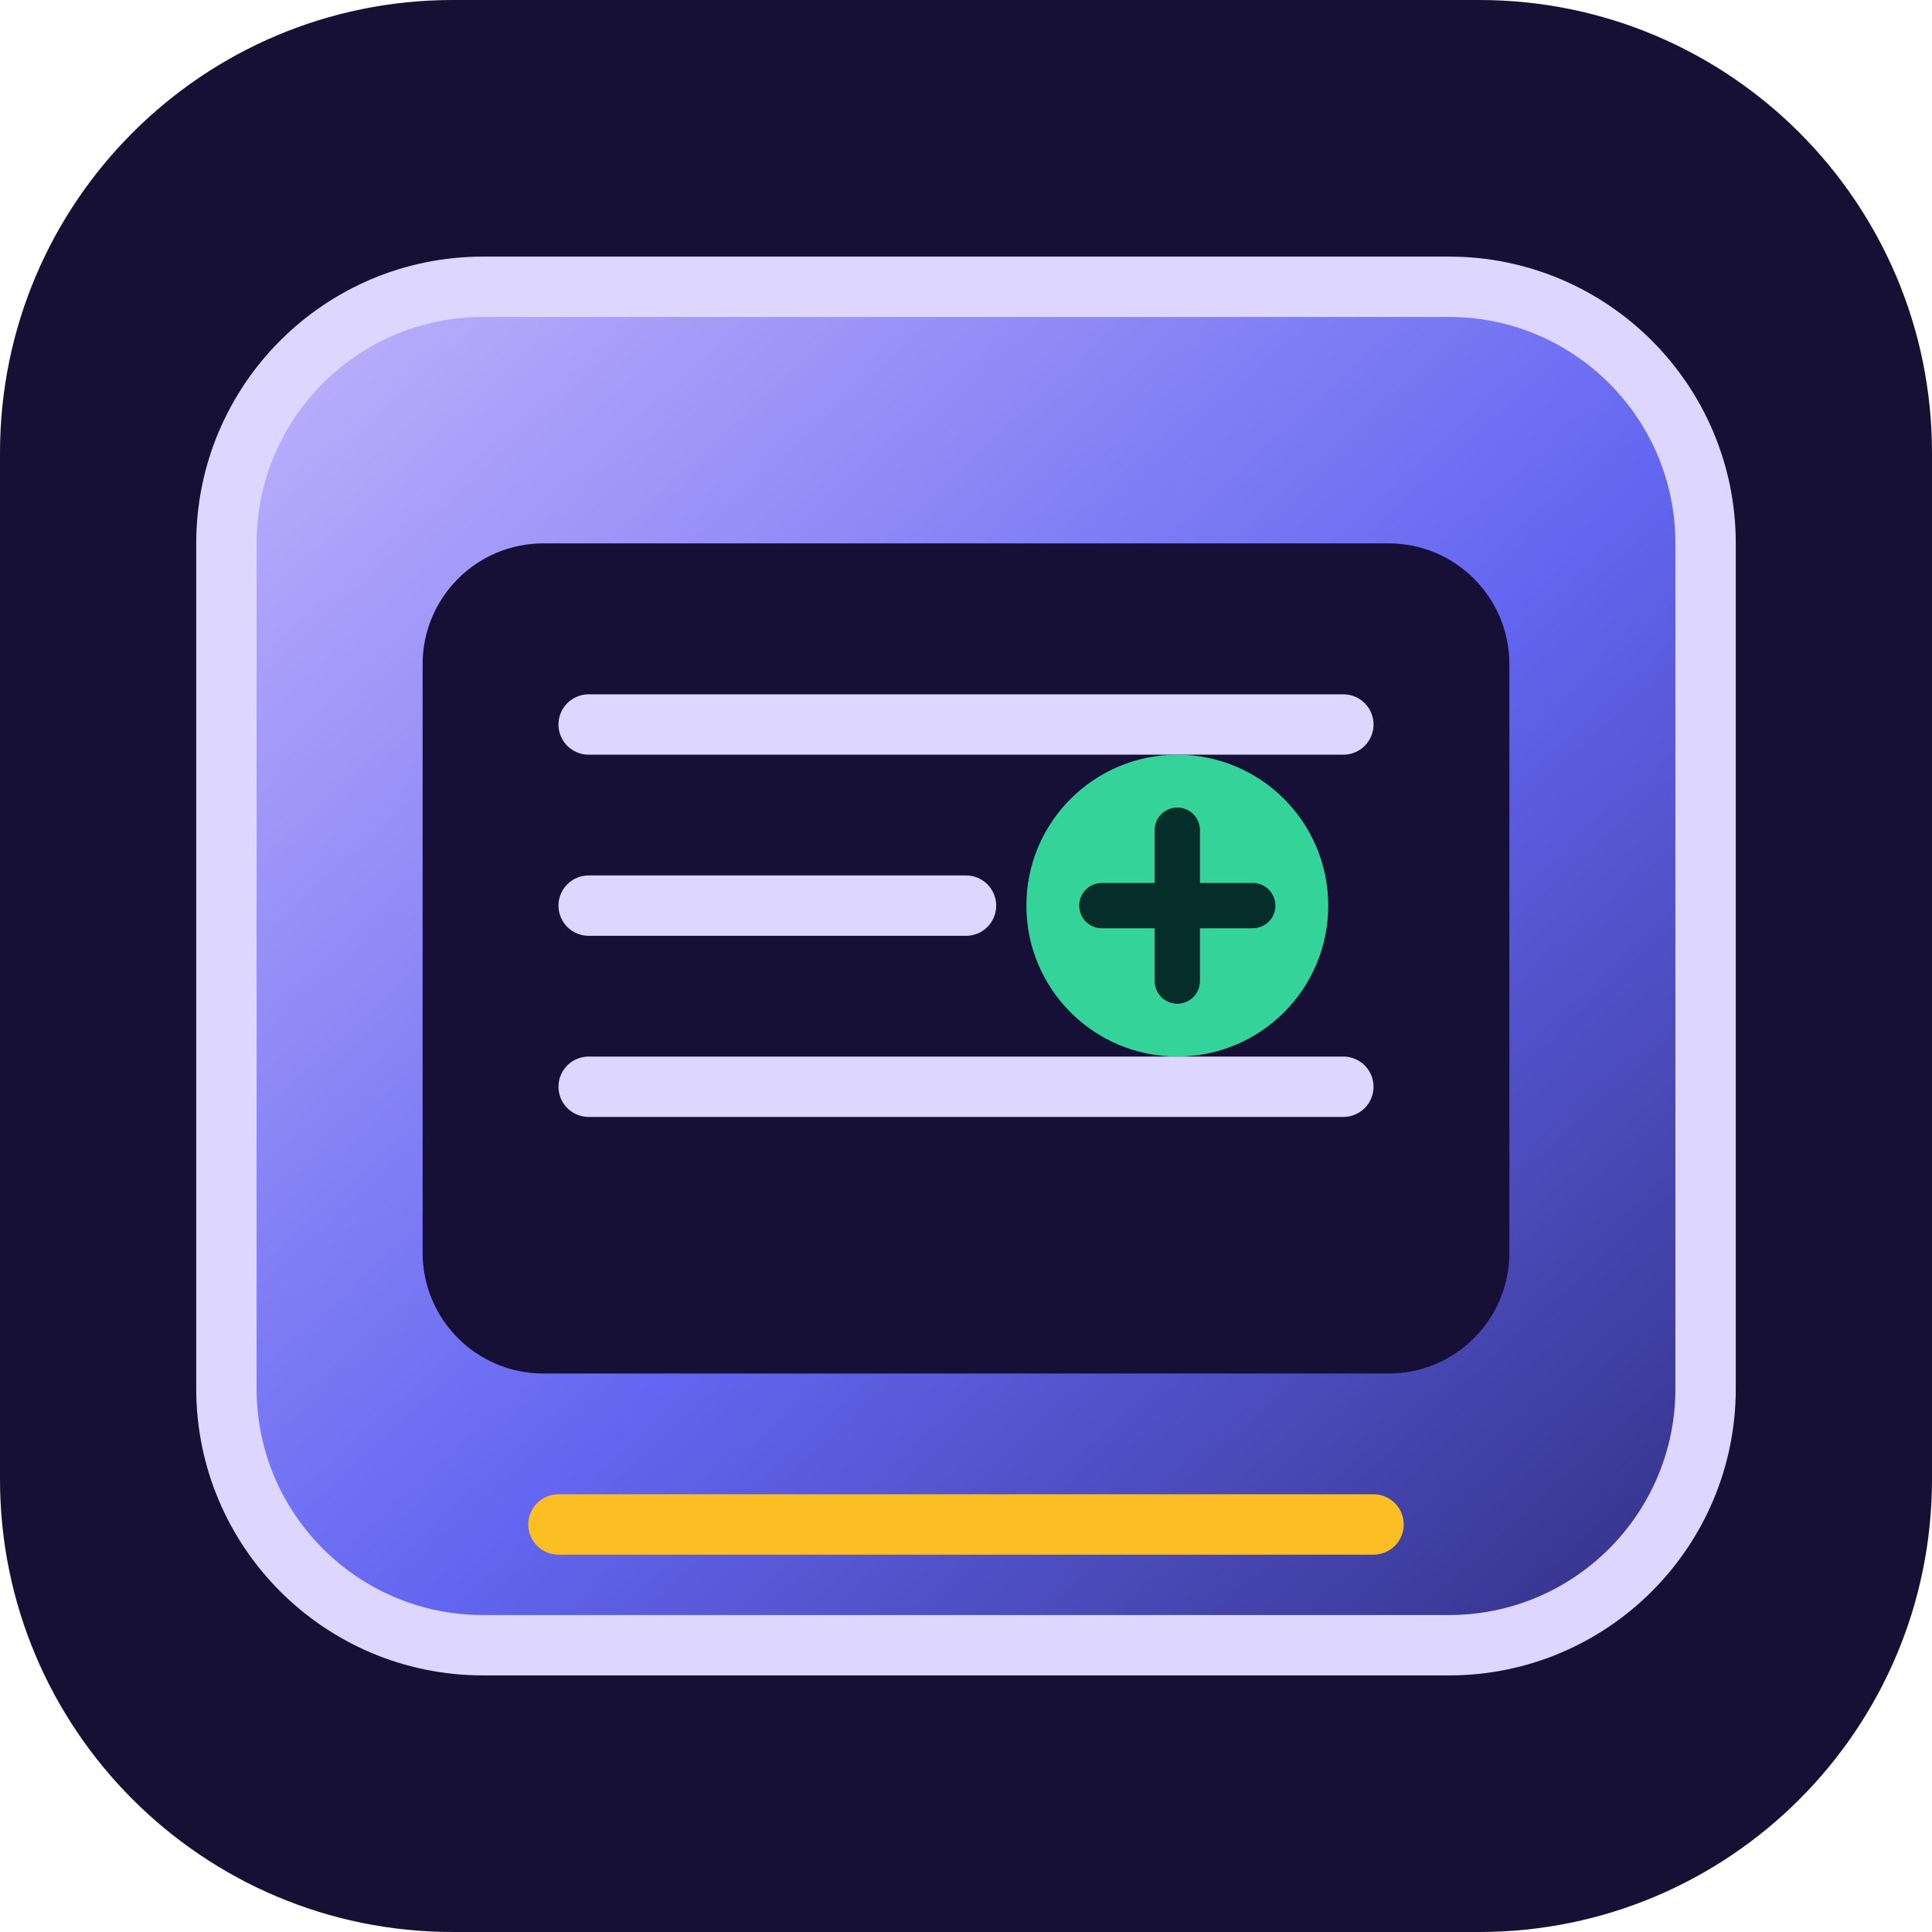
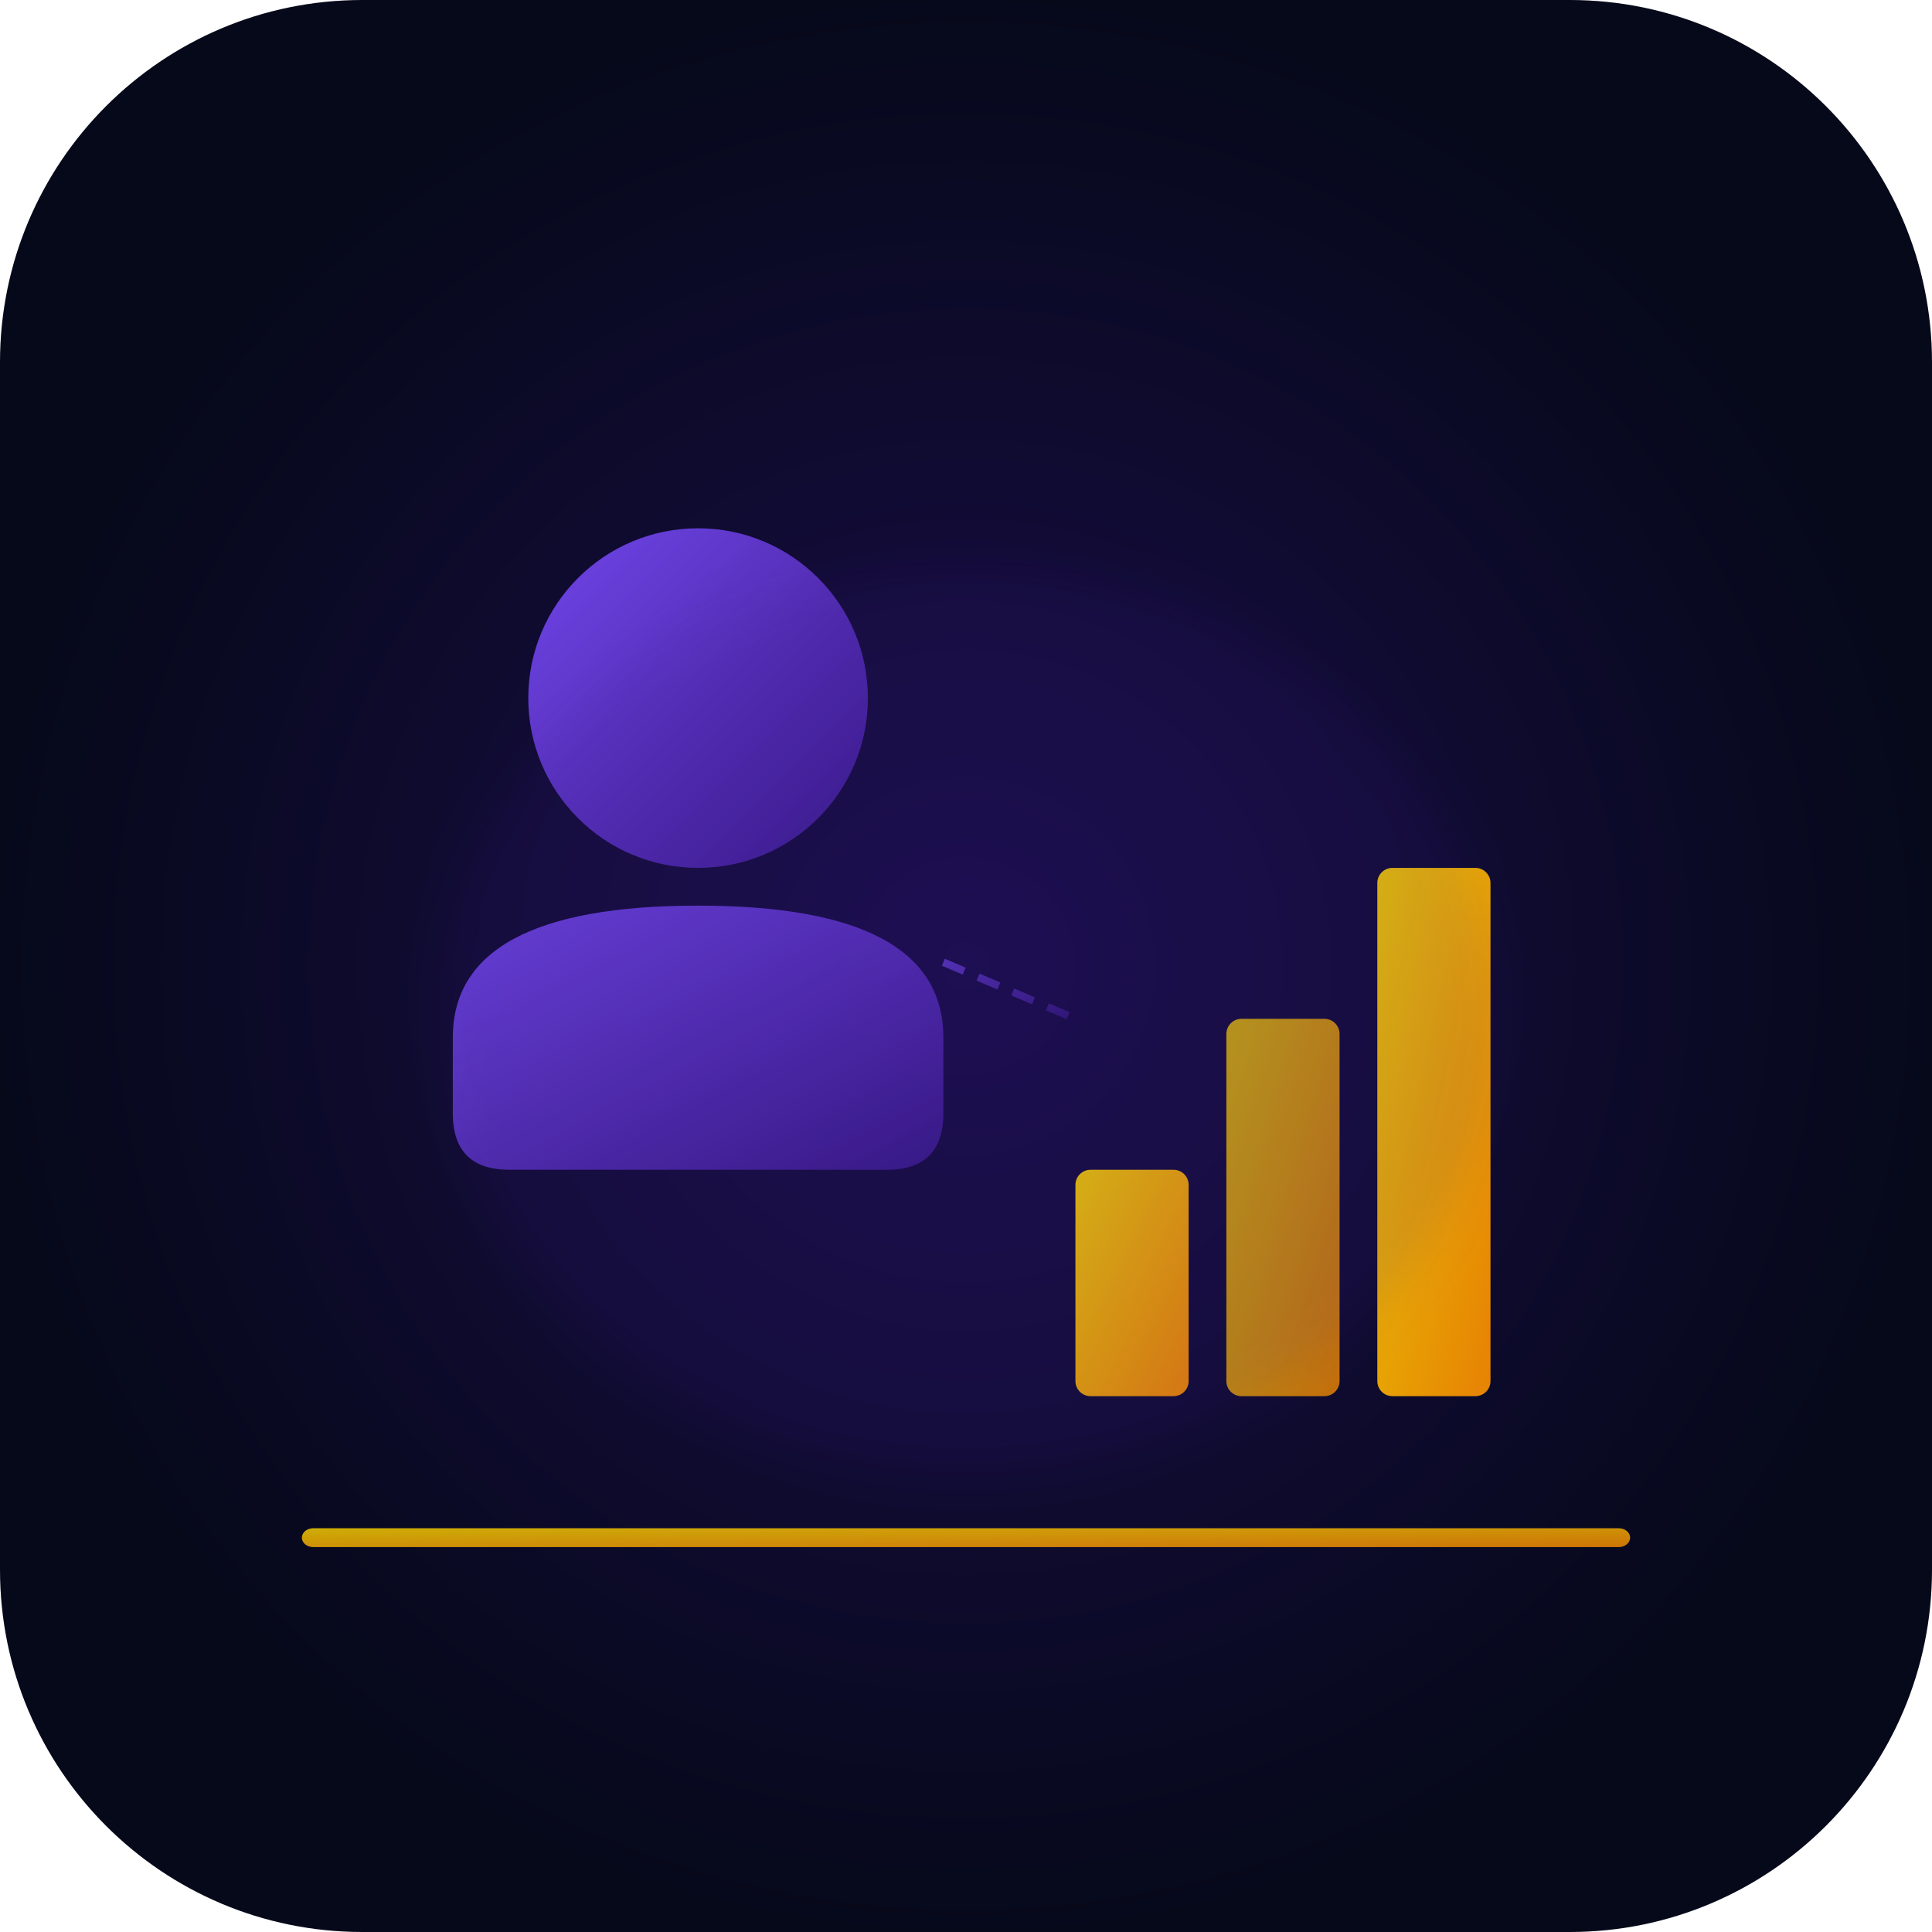
- <svg xmlns="http://www.w3.org/2000/svg" viewBox="0 0 128 128" role="img" aria-label="LeeWay CRM and ERP">
+ <svg xmlns="http://www.w3.org/2000/svg" viewBox="0 0 512 512">
  <defs>
-     <linearGradient id="g" x1="0" y1="0" x2="1" y2="1">
-       <stop stop-color="#c4b5fd" />
-       <stop offset=".55" stop-color="#6366f1" />
-       <stop offset="1" stop-color="#312e81" />
+     <radialGradient id="bg" cx="50%" cy="50%" r="50%">
+       <stop offset="0%" stop-color="#1a0d4b" />
+       <stop offset="100%" stop-color="#06091a" />
+     </radialGradient>
+     <linearGradient id="indigo" x1="0%" y1="0%" x2="100%" y2="100%">
+       <stop offset="0%" stop-color="#7c4dff" />
+       <stop offset="100%" stop-color="#3d1a8f" />
    </linearGradient>
+     <linearGradient id="gold" x1="0%" y1="0%" x2="100%" y2="100%">
+       <stop offset="0%" stop-color="#ffd600" />
+       <stop offset="100%" stop-color="#ff8f00" />
+     </linearGradient>
+     <filter id="blur">
+       <feGaussianBlur stdDeviation="6" />
+     </filter>
  </defs>
-   <rect width="128" height="128" rx="30" fill="#151034" />
-   <rect x="15" y="19" width="98" height="90" rx="17" fill="url(#g)" stroke="#ddd6fe" stroke-width="4" />
-   <rect x="28" y="36" width="72" height="55" rx="8" fill="#160f36" />
-   <path d="M39 48h50M39 60h25M39 72h50" stroke="#ddd6fe" stroke-width="4" stroke-linecap="round" />
-   <circle cx="78" cy="60" r="10" fill="#34d399" />
-   <path d="M78 55v10M73 60h10" stroke="#052e2b" stroke-width="3" stroke-linecap="round" />
-   <path d="M37 101h54" stroke="#fbbf24" stroke-width="4" stroke-linecap="round" />
+   <rect width="512" height="512" rx="96" fill="url(#bg)" />
+   <circle cx="185" cy="185" r="45" fill="url(#indigo)" opacity="0.9" />
+   <path d="M120 275 Q120 240 185 240 Q250 240 250 275 L250 295 Q250 310 235 310 L135 310 Q120 310 120 295Z" fill="url(#indigo)" opacity="0.85" />
+   <rect x="285" y="310" width="30" height="60" rx="4" fill="url(#gold)" opacity="0.9" />
+   <rect x="325" y="270" width="30" height="100" rx="4" fill="url(#gold)" opacity="0.75" />
+   <rect x="365" y="230" width="30" height="140" rx="4" fill="url(#gold)" opacity="0.9" />
+   <line x1="275" y1="370" x2="410" y2="370" stroke="url(#gold)" stroke-width="3" opacity="0.6" />
+   <line x1="250" y1="255" x2="285" y2="270" stroke="url(#indigo)" stroke-width="2" stroke-dasharray="6 4" opacity="0.6" />
+   <ellipse cx="256" cy="270" rx="140" ry="120" fill="#3d1a8f" opacity="0.12" filter="url(#blur)" />
+   <rect x="80" y="405" width="352" height="5" rx="3" fill="url(#gold)" opacity="0.8" />
</svg>
